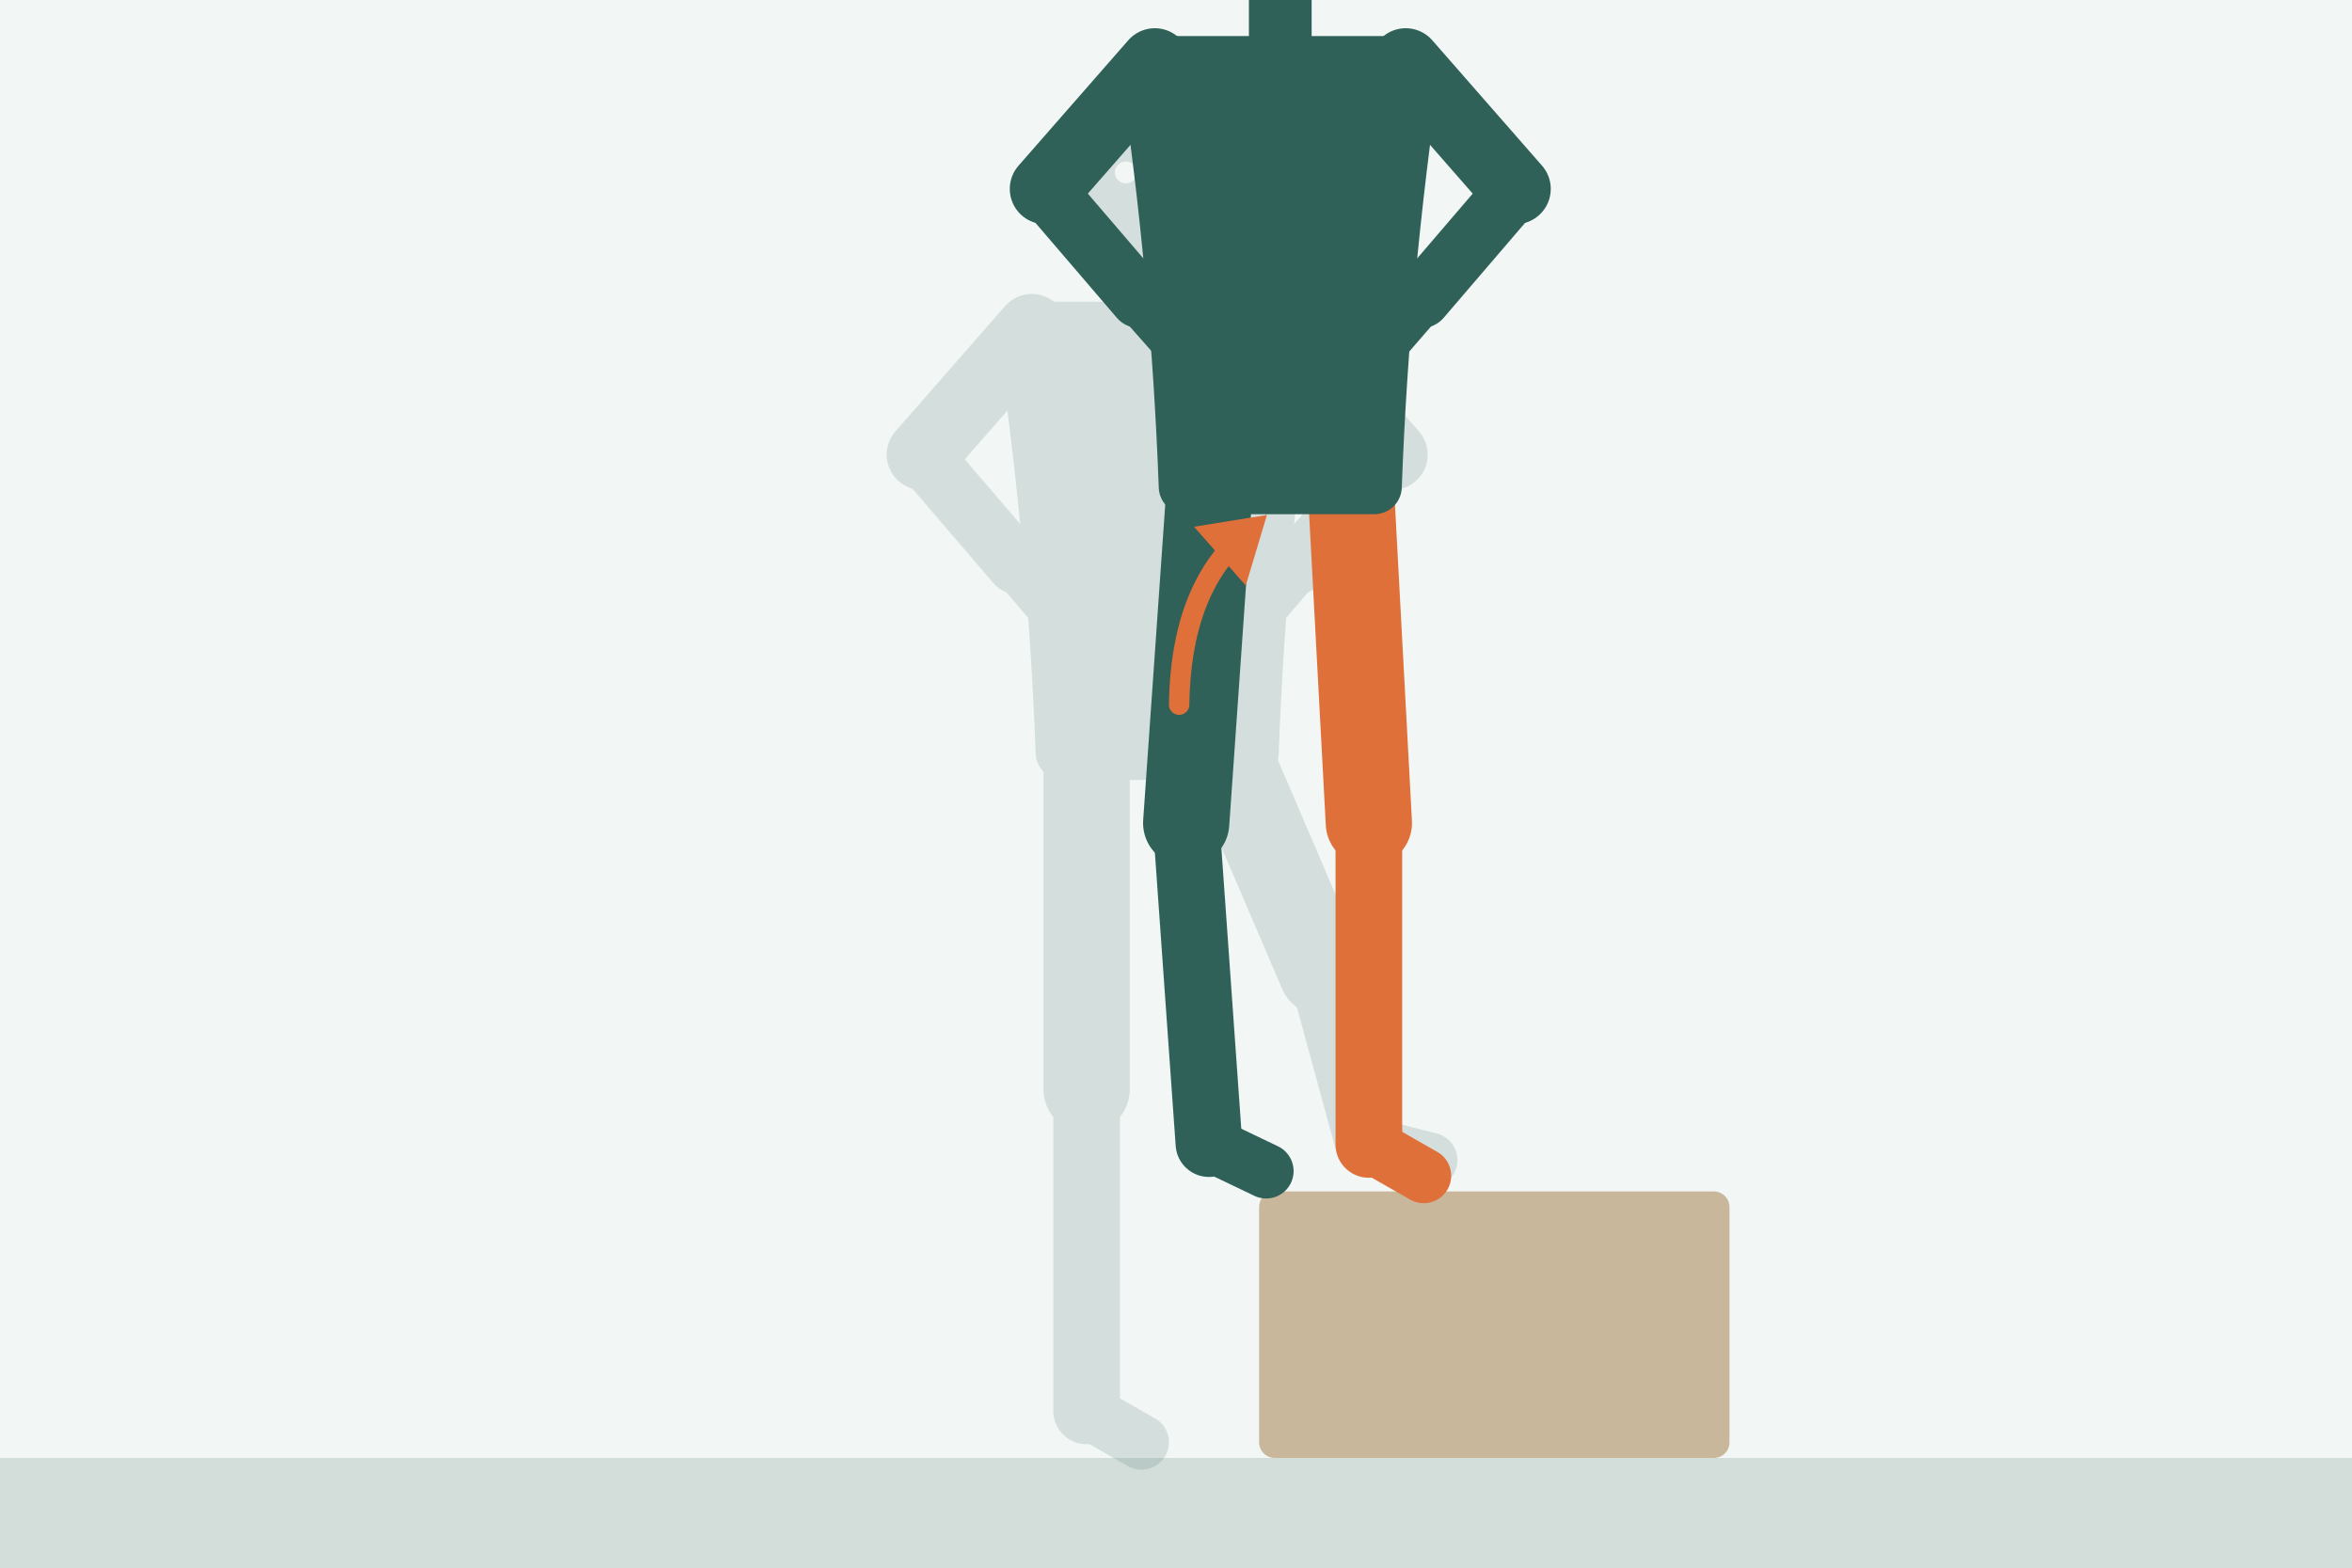
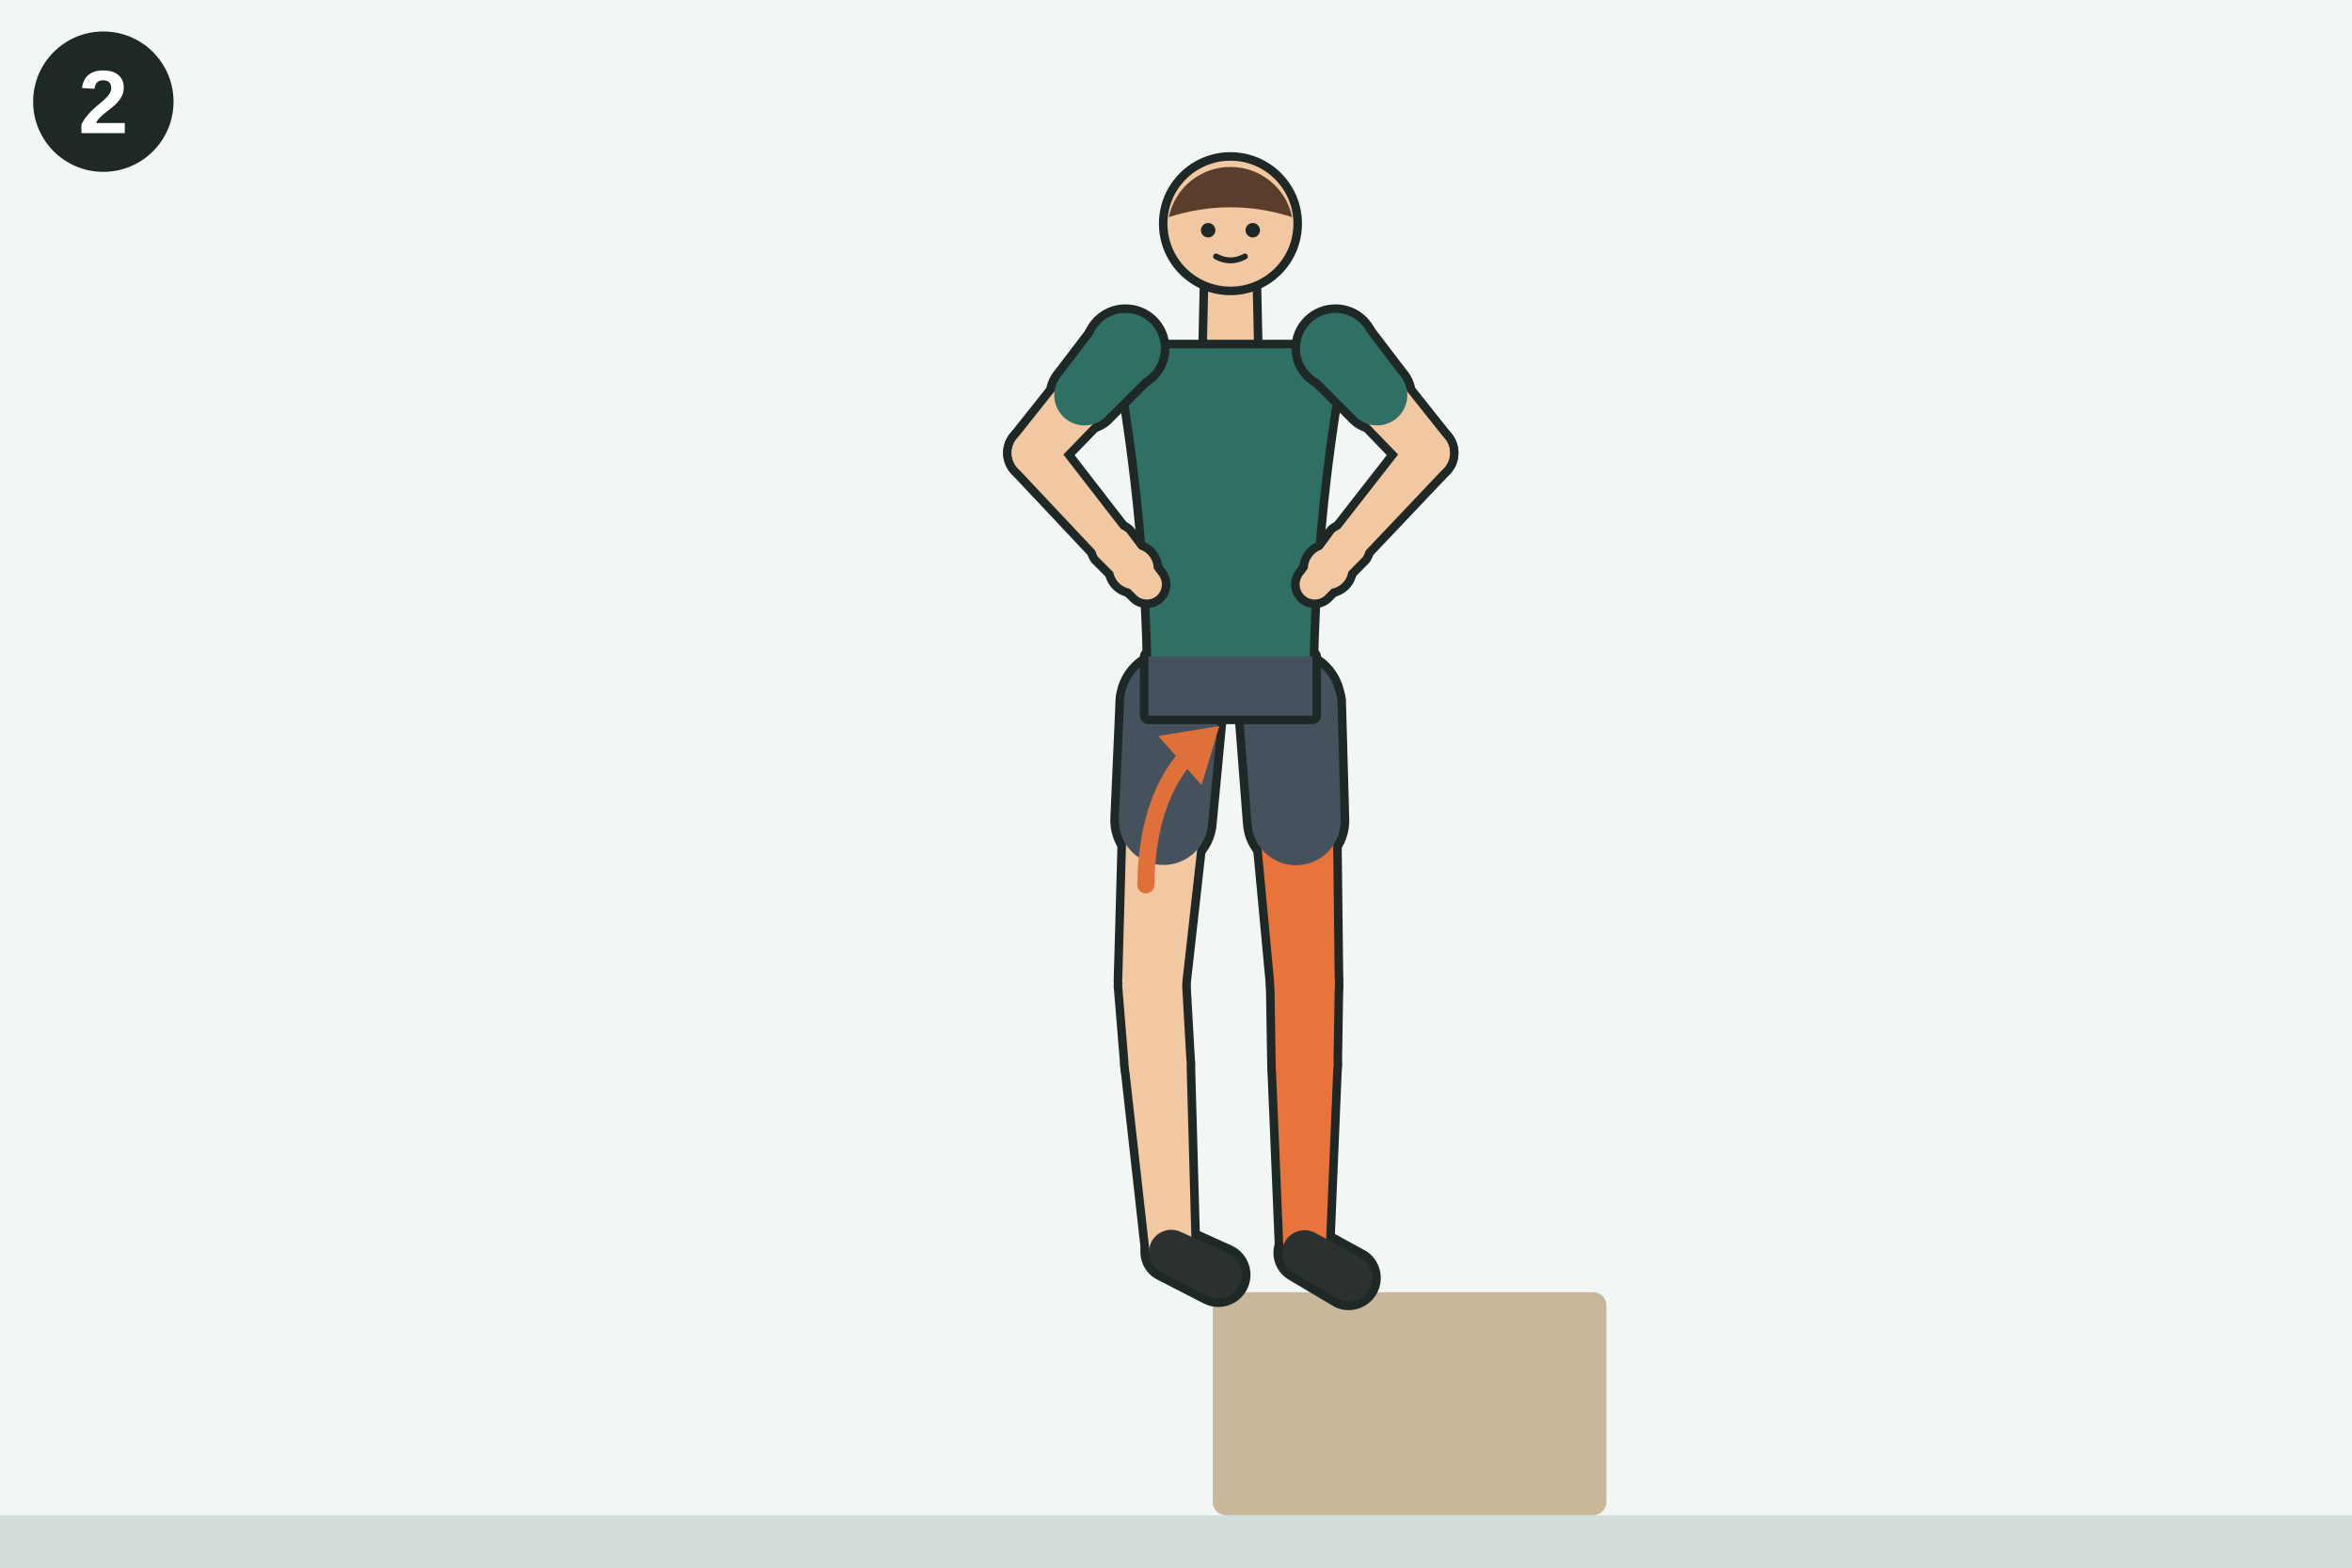
- <svg xmlns="http://www.w3.org/2000/svg" viewBox="0 0 300 200" width="300" height="200" role="img" aria-label="Step-up laterale – posizione finale">
+ <svg xmlns="http://www.w3.org/2000/svg" viewBox="-24 -45 358 239" width="300" height="200" role="img" aria-label="Step-up laterale – posizione finale">
  <rect x="-200" y="-200" width="700" height="600" fill="#F2F6F5" />
  <rect x="-200" y="186" width="700" height="200" fill="#B9CBC6" opacity="0.55" />
  <rect x="160.6" y="152" width="60" height="34" rx="2" fill="#C9B79C" />
-   <g opacity="0.16">
-     <line x1="138.6" y1="96" x2="138.6" y2="139" stroke="#2F6158" stroke-width="11" stroke-linecap="round" />
-     <line x1="138.6" y1="139" x2="138.6" y2="180" stroke="#2F6158" stroke-width="8.5" stroke-linecap="round" />
-     <line x1="138.6" y1="180" x2="145.6" y2="184" stroke="#2F6158" stroke-width="7" stroke-linecap="round" />
-     <line x1="156.6" y1="96" x2="168.6" y2="124" stroke="#2F6158" stroke-width="11" stroke-linecap="round" />
-     <line x1="168.6" y1="124" x2="174.6" y2="146" stroke="#2F6158" stroke-width="8.5" stroke-linecap="round" />
-     <line x1="174.6" y1="146" x2="182.4" y2="148" stroke="#2F6158" stroke-width="7" stroke-linecap="round" />
-     <path d="M135.6,96 L159.6,96 Q160.6,69 164.6,42 L130.6,42 Q134.6,69 135.6,96 Z" fill="#2F6158" stroke="#2F6158" stroke-width="7" stroke-linejoin="round" />
-     <line x1="147.6" y1="42" x2="147.6" y2="33" stroke="#2F6158" stroke-width="8" stroke-linecap="round" />
-     <circle cx="147.6" cy="23" r="10" fill="#2F6158" />
-     <circle cx="143.6" cy="22" r="1.4" fill="#F2F6F5" />
-     <circle cx="151.6" cy="22" r="1.4" fill="#F2F6F5" />
-     <line x1="131.6" y1="42" x2="117.6" y2="58" stroke="#2F6158" stroke-width="9" stroke-linecap="round" />
-     <line x1="117.6" y1="58" x2="129.6" y2="72" stroke="#2F6158" stroke-width="7.5" stroke-linecap="round" />
-     <line x1="129.6" y1="72" x2="134.8" y2="78.1" stroke="#2F6158" stroke-width="6.5" stroke-linecap="round" />
-     <line x1="163.6" y1="42" x2="177.6" y2="58" stroke="#2F6158" stroke-width="9" stroke-linecap="round" />
-     <line x1="177.6" y1="58" x2="165.6" y2="72" stroke="#2F6158" stroke-width="7.5" stroke-linecap="round" />
-     <line x1="165.6" y1="72" x2="160.4" y2="78.1" stroke="#2F6158" stroke-width="6.5" stroke-linecap="round" />
-   </g>
-   <line x1="154.3" y1="62.1" x2="151.3" y2="105" stroke="#2F6158" stroke-width="11" stroke-linecap="round" />
-   <line x1="151.3" y1="105" x2="154.2" y2="145.9" stroke="#2F6158" stroke-width="8.5" stroke-linecap="round" />
-   <line x1="154.2" y1="145.9" x2="161.5" y2="149.4" stroke="#2F6158" stroke-width="7" stroke-linecap="round" />
-   <line x1="172.3" y1="62.1" x2="174.6" y2="105" stroke="#E0703A" stroke-width="11" stroke-linecap="round" />
-   <line x1="174.6" y1="105" x2="174.6" y2="146" stroke="#E0703A" stroke-width="8.5" stroke-linecap="round" />
-   <line x1="174.6" y1="146" x2="181.6" y2="150" stroke="#E0703A" stroke-width="7" stroke-linecap="round" />
-   <path d="M151.3,62.1 L175.3,62.1 Q176.3,35.1 180.3,8.1 L146.3,8.1 Q150.3,35.1 151.3,62.1 Z" fill="#2F6158" stroke="#2F6158" stroke-width="7" stroke-linejoin="round" />
-   <line x1="163.3" y1="8.1" x2="163.3" y2="-0.9" stroke="#2F6158" stroke-width="8" stroke-linecap="round" />
-   <circle cx="163.3" cy="-10.9" r="10" fill="#2F6158" />
-   <circle cx="159.3" cy="-11.9" r="1.4" fill="#F2F6F5" />
-   <circle cx="167.3" cy="-11.9" r="1.4" fill="#F2F6F5" />
-   <line x1="147.3" y1="8.1" x2="133.3" y2="24.1" stroke="#2F6158" stroke-width="9" stroke-linecap="round" />
-   <line x1="133.3" y1="24.1" x2="145.3" y2="38.1" stroke="#2F6158" stroke-width="7.5" stroke-linecap="round" />
-   <line x1="145.3" y1="38.1" x2="150.6" y2="44.1" stroke="#2F6158" stroke-width="6.5" stroke-linecap="round" />
-   <line x1="179.3" y1="8.1" x2="193.3" y2="24.1" stroke="#2F6158" stroke-width="9" stroke-linecap="round" />
-   <line x1="193.3" y1="24.1" x2="181.3" y2="38.1" stroke="#2F6158" stroke-width="7.5" stroke-linecap="round" />
-   <line x1="181.3" y1="38.1" x2="176.1" y2="44.1" stroke="#2F6158" stroke-width="6.5" stroke-linecap="round" />
+   <path d="M148,61.6 L146.8,104.6 A4.6 4.6 0 0 0 155.9,105.3 L160.7,62.5 A6.4 6.4 0 0 0 148,61.6 Z" fill="#F2C8A2" stroke="#1E2826" stroke-width="2.6" stroke-linejoin="round" />
+   <path d="M146.8,105.3 L147.8,117.5 A4.4 4.4 0 0 0 156.6,116.9 L155.9,104.6 A4.6 4.6 0 0 0 146.8,105.3 Z" fill="#F2C8A2" stroke="#1E2826" stroke-width="2.6" stroke-linejoin="round" />
+   <path d="M147.8,117.5 L151,146.1 A3.2 3.2 0 0 0 157.4,145.6 L156.6,116.9 A4.4 4.4 0 0 0 147.8,117.5 Z" fill="#F2C8A2" stroke="#1E2826" stroke-width="2.6" stroke-linejoin="round" />
+   <path d="M152.7,148.9 L159.9,152.6 A3.6 3.6 0 0 0 163,146.1 L155.7,142.8 A3.4 3.4 0 0 0 152.7,148.9 Z" fill="#2B3130" stroke="#1E2826" stroke-width="2.6" stroke-linejoin="round" />
+   <circle cx="154.3" cy="62.1" r="7.2" fill="#45525E" stroke="#1E2826" stroke-width="2.6" stroke-linejoin="round" />
+   <path d="M147.1,61.5 L146.3,79.6 A6.8 6.8 0 0 0 159.9,80.5 L161.6,62.6 A7.3 7.3 0 0 0 147.1,61.5 Z" fill="#45525E" stroke="#1E2826" stroke-width="2.6" stroke-linejoin="round" />
+   <path d="M148,61.6 L146.8,104.6 A4.6 4.6 0 0 0 155.9,105.3 L160.7,62.5 A6.4 6.4 0 0 0 148,61.6 Z" fill="#F2C8A2" />
+   <path d="M146.8,105.3 L147.8,117.5 A4.4 4.4 0 0 0 156.6,116.9 L155.9,104.6 A4.6 4.6 0 0 0 146.8,105.3 Z" fill="#F2C8A2" />
+   <path d="M147.8,117.5 L151,146.1 A3.2 3.2 0 0 0 157.4,145.6 L156.6,116.9 A4.4 4.4 0 0 0 147.8,117.5 Z" fill="#F2C8A2" />
+   <path d="M152.7,148.9 L159.9,152.6 A3.6 3.6 0 0 0 163,146.1 L155.7,142.8 A3.4 3.4 0 0 0 152.7,148.9 Z" fill="#2B3130" />
+   <circle cx="154.3" cy="62.1" r="7.2" fill="#45525E" />
+   <path d="M147.1,61.5 L146.3,79.6 A6.8 6.8 0 0 0 159.9,80.5 L161.6,62.6 A7.3 7.3 0 0 0 147.1,61.5 Z" fill="#45525E" />
+   <path d="M166,62.4 L170,105.2 A4.6 4.6 0 0 0 179.2,104.8 L178.7,61.7 A6.4 6.4 0 0 0 166,62.4 Z" fill="#E8743B" stroke="#1E2826" stroke-width="2.6" stroke-linejoin="round" />
+   <path d="M170,105 L170.2,117.3 A4.4 4.4 0 0 0 179,117.3 L179.2,105 A4.6 4.6 0 0 0 170,105 Z" fill="#E8743B" stroke="#1E2826" stroke-width="2.6" stroke-linejoin="round" />
+   <path d="M170.2,117.3 L171.4,146 A3.2 3.2 0 0 0 177.8,146 L179,117.3 A4.4 4.4 0 0 0 170.2,117.3 Z" fill="#E8743B" stroke="#1E2826" stroke-width="2.6" stroke-linejoin="round" />
+   <path d="M172.9,149 L179.8,153.1 A3.6 3.6 0 0 0 183.4,146.9 L176.3,143 A3.4 3.4 0 0 0 172.9,149 Z" fill="#2B3130" stroke="#1E2826" stroke-width="2.6" stroke-linejoin="round" />
+   <circle cx="172.3" cy="62.1" r="7.2" fill="#45525E" stroke="#1E2826" stroke-width="2.6" stroke-linejoin="round" />
+   <path d="M165.1,62.4 L166.5,80.5 A6.8 6.8 0 0 0 180.1,79.7 L179.6,61.7 A7.3 7.3 0 0 0 165.1,62.4 Z" fill="#45525E" stroke="#1E2826" stroke-width="2.6" stroke-linejoin="round" />
+   <path d="M166,62.4 L170,105.2 A4.6 4.6 0 0 0 179.2,104.8 L178.7,61.7 A6.4 6.4 0 0 0 166,62.4 Z" fill="#E8743B" />
+   <path d="M170,105 L170.2,117.3 A4.4 4.4 0 0 0 179,117.3 L179.2,105 A4.6 4.6 0 0 0 170,105 Z" fill="#E8743B" />
+   <path d="M170.2,117.3 L171.4,146 A3.2 3.2 0 0 0 177.8,146 L179,117.3 A4.4 4.4 0 0 0 170.2,117.3 Z" fill="#E8743B" />
+   <path d="M172.9,149 L179.8,153.1 A3.6 3.6 0 0 0 183.4,146.9 L176.3,143 A3.4 3.4 0 0 0 172.9,149 Z" fill="#2B3130" />
+   <circle cx="172.3" cy="62.1" r="7.2" fill="#45525E" />
+   <path d="M165.1,62.4 L166.5,80.5 A6.8 6.8 0 0 0 180.1,79.7 L179.6,61.7 A7.3 7.3 0 0 0 165.1,62.4 Z" fill="#45525E" />
+   <path d="M166.9,8.1 L166.7,-0.9 A3.4 3.4 0 0 0 159.9,-0.9 L159.7,8.1 A3.6 3.6 0 0 0 166.9,8.1 Z" fill="#F2C8A2" stroke="#1E2826" stroke-width="2.6" stroke-linejoin="round" />
+   <path d="M166.9,8.1 L166.7,-0.9 A3.4 3.4 0 0 0 159.9,-0.9 L159.7,8.1 A3.6 3.6 0 0 0 166.9,8.1 Z" fill="#F2C8A2" />
+   <path d="M151.3,62.1 L175.3,62.1 Q175.3,35.1 180.3,8.1 Q163.3,8.1 146.3,8.1 Q151.3,35.1 151.3,62.1 Z" fill="#2F6F64" stroke="#1E2826" stroke-width="2.6" stroke-linejoin="round" />
+   <path d="M150.8,64.1 L175.8,64.1 L175.8,55.1 L150.8,55.1 Z" fill="#45525E" stroke="#1E2826" stroke-width="2.6" stroke-linejoin="round" />
+   <path d="M151.3,62.1 L175.3,62.1 Q175.3,35.1 180.3,8.1 Q163.3,8.1 146.3,8.1 Q151.3,35.1 151.3,62.1 Z" fill="#2F6F64" />
+   <path d="M150.8,64.1 L175.8,64.1 L175.8,55.1 L150.8,55.1 Z" fill="#45525E" />
+   <circle cx="163.3" cy="-10.9" r="9.6" fill="#F2C8A2" stroke="#1E2826" stroke-width="2.6" stroke-linejoin="round" />
+   <circle cx="163.3" cy="-10.9" r="9.6" fill="#F2C8A2" />
+   <path d="M153.9,-11.9 A9.6 9.6 0 0 1 172.7,-11.9 Q163.3,-14.9 153.9,-11.9 Z" fill="#5A3E2B" />
+   <circle cx="159.9" cy="-9.9" r="1.1" fill="#1E2826" />
+   <circle cx="166.7" cy="-9.9" r="1.1" fill="#1E2826" />
+   <path d="M161.1,-5.9 Q163.3,-4.7 165.5,-5.9" fill="none" stroke="#1E2826" stroke-width="0.9" stroke-linecap="round" />
+   <path d="M144,5.2 L130.8,21.8 A3.4 3.4 0 0 0 135.9,26.3 L150.7,11 A4.4 4.4 0 0 0 144,5.2 Z" fill="#F2C8A2" stroke="#1E2826" stroke-width="2.6" stroke-linejoin="round" />
+   <path d="M130.8,26.3 L143.4,39.7 A2.5 2.5 0 0 0 147.2,36.4 L135.9,21.8 A3.4 3.4 0 0 0 130.8,26.3 Z" fill="#F2C8A2" stroke="#1E2826" stroke-width="2.6" stroke-linejoin="round" />
+   <path d="M143.1,39.9 L148.8,45.6 A2.3 2.3 0 0 0 152.3,42.6 L147.5,36.2 A2.9 2.9 0 0 0 143.1,39.9 Z" fill="#F2C8A2" stroke="#1E2826" stroke-width="2.6" stroke-linejoin="round" />
+   <circle cx="148.5" cy="41.7" r="3.1" fill="#F2C8A2" stroke="#1E2826" stroke-width="2.6" stroke-linejoin="round" />
+   <circle cx="147.3" cy="8.1" r="5.4" fill="#2F6F64" stroke="#1E2826" stroke-width="2.6" stroke-linejoin="round" />
+   <path d="M143.4,4.6 L137.6,12.2 A4.6 4.6 0 0 0 144.5,18.3 L151.3,11.5 A5.2 5.2 0 0 0 143.4,4.6 Z" fill="#2F6F64" stroke="#1E2826" stroke-width="2.6" stroke-linejoin="round" />
+   <path d="M144,5.2 L130.8,21.8 A3.4 3.4 0 0 0 135.9,26.3 L150.7,11 A4.4 4.4 0 0 0 144,5.2 Z" fill="#F2C8A2" />
+   <path d="M130.8,26.3 L143.4,39.7 A2.5 2.5 0 0 0 147.2,36.4 L135.9,21.8 A3.4 3.4 0 0 0 130.8,26.3 Z" fill="#F2C8A2" />
+   <path d="M143.1,39.9 L148.8,45.6 A2.3 2.3 0 0 0 152.3,42.6 L147.5,36.2 A2.9 2.9 0 0 0 143.1,39.9 Z" fill="#F2C8A2" />
+   <circle cx="148.5" cy="41.7" r="3.1" fill="#F2C8A2" />
+   <circle cx="147.3" cy="8.1" r="5.4" fill="#2F6F64" />
+   <path d="M143.4,4.6 L137.6,12.2 A4.6 4.6 0 0 0 144.5,18.3 L151.3,11.5 A5.2 5.2 0 0 0 143.4,4.6 Z" fill="#2F6F64" />
+   <path d="M176,11 L190.8,26.3 A3.4 3.4 0 0 0 195.9,21.8 L182.7,5.2 A4.4 4.4 0 0 0 176,11 Z" fill="#F2C8A2" stroke="#1E2826" stroke-width="2.6" stroke-linejoin="round" />
+   <path d="M190.8,21.8 L179.4,36.4 A2.5 2.5 0 0 0 183.2,39.7 L195.9,26.3 A3.4 3.4 0 0 0 190.8,21.8 Z" fill="#F2C8A2" stroke="#1E2826" stroke-width="2.6" stroke-linejoin="round" />
+   <path d="M179.1,36.2 L174.4,42.6 A2.3 2.3 0 0 0 177.9,45.6 L183.5,39.9 A2.9 2.9 0 0 0 179.1,36.2 Z" fill="#F2C8A2" stroke="#1E2826" stroke-width="2.6" stroke-linejoin="round" />
+   <circle cx="178.2" cy="41.7" r="3.1" fill="#F2C8A2" stroke="#1E2826" stroke-width="2.6" stroke-linejoin="round" />
+   <circle cx="179.3" cy="8.1" r="5.4" fill="#2F6F64" stroke="#1E2826" stroke-width="2.6" stroke-linejoin="round" />
+   <path d="M175.4,11.5 L182.2,18.3 A4.6 4.6 0 0 0 189.1,12.2 L183.3,4.6 A5.2 5.2 0 0 0 175.4,11.5 Z" fill="#2F6F64" stroke="#1E2826" stroke-width="2.6" stroke-linejoin="round" />
+   <path d="M176,11 L190.8,26.3 A3.4 3.4 0 0 0 195.9,21.8 L182.7,5.2 A4.4 4.4 0 0 0 176,11 Z" fill="#F2C8A2" />
+   <path d="M190.8,21.8 L179.4,36.4 A2.5 2.5 0 0 0 183.2,39.7 L195.9,26.3 A3.4 3.4 0 0 0 190.8,21.8 Z" fill="#F2C8A2" />
+   <path d="M179.1,36.2 L174.4,42.6 A2.3 2.3 0 0 0 177.9,45.6 L183.5,39.9 A2.9 2.9 0 0 0 179.1,36.2 Z" fill="#F2C8A2" />
+   <circle cx="178.2" cy="41.7" r="3.1" fill="#F2C8A2" />
+   <circle cx="179.3" cy="8.1" r="5.4" fill="#2F6F64" />
+   <path d="M175.4,11.5 L182.2,18.3 A4.6 4.6 0 0 0 189.1,12.2 L183.3,4.6 A5.2 5.2 0 0 0 175.4,11.5 Z" fill="#2F6F64" />
  <path d="M150.4,89.9 Q150.6,75.3 158.6,68.3" fill="none" stroke="#E0703A" stroke-width="2.6" stroke-linecap="round" stroke-dasharray="0" />
  <path d="M161.6,65.7 L158.9,74.7 L152.3,67.2 Z" fill="#E0703A" />
+   <circle cx="-8.5" cy="-29.5" r="10.7" fill="#1E2826" />
+   <text x="-8.5" y="-24.7" font-family="Public Sans,Segoe UI,Arial,sans-serif" font-size="13.7" font-weight="800" fill="#fff" text-anchor="middle">2</text>
</svg>
